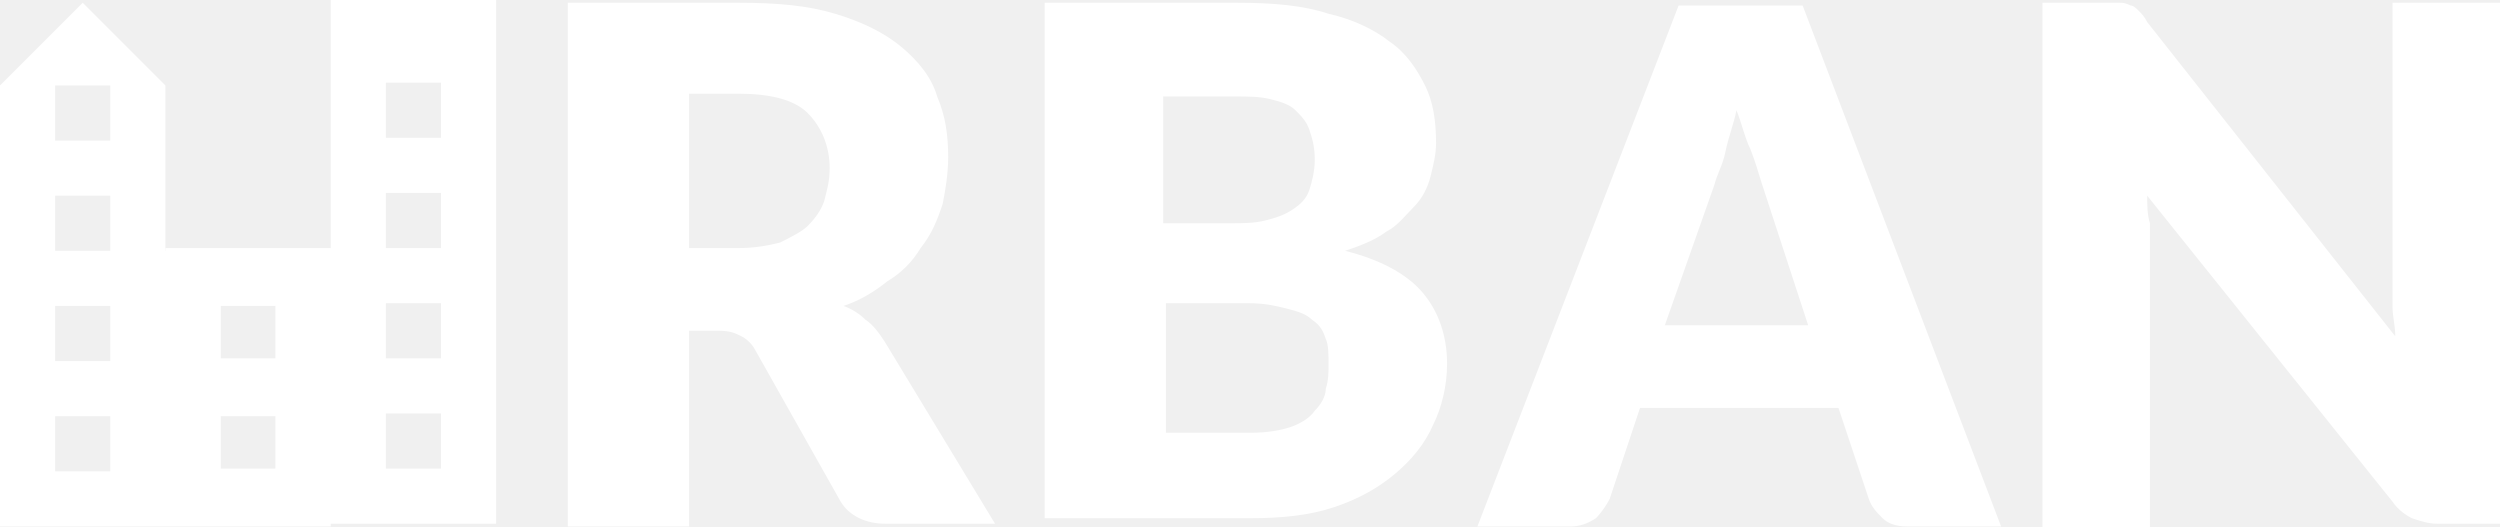
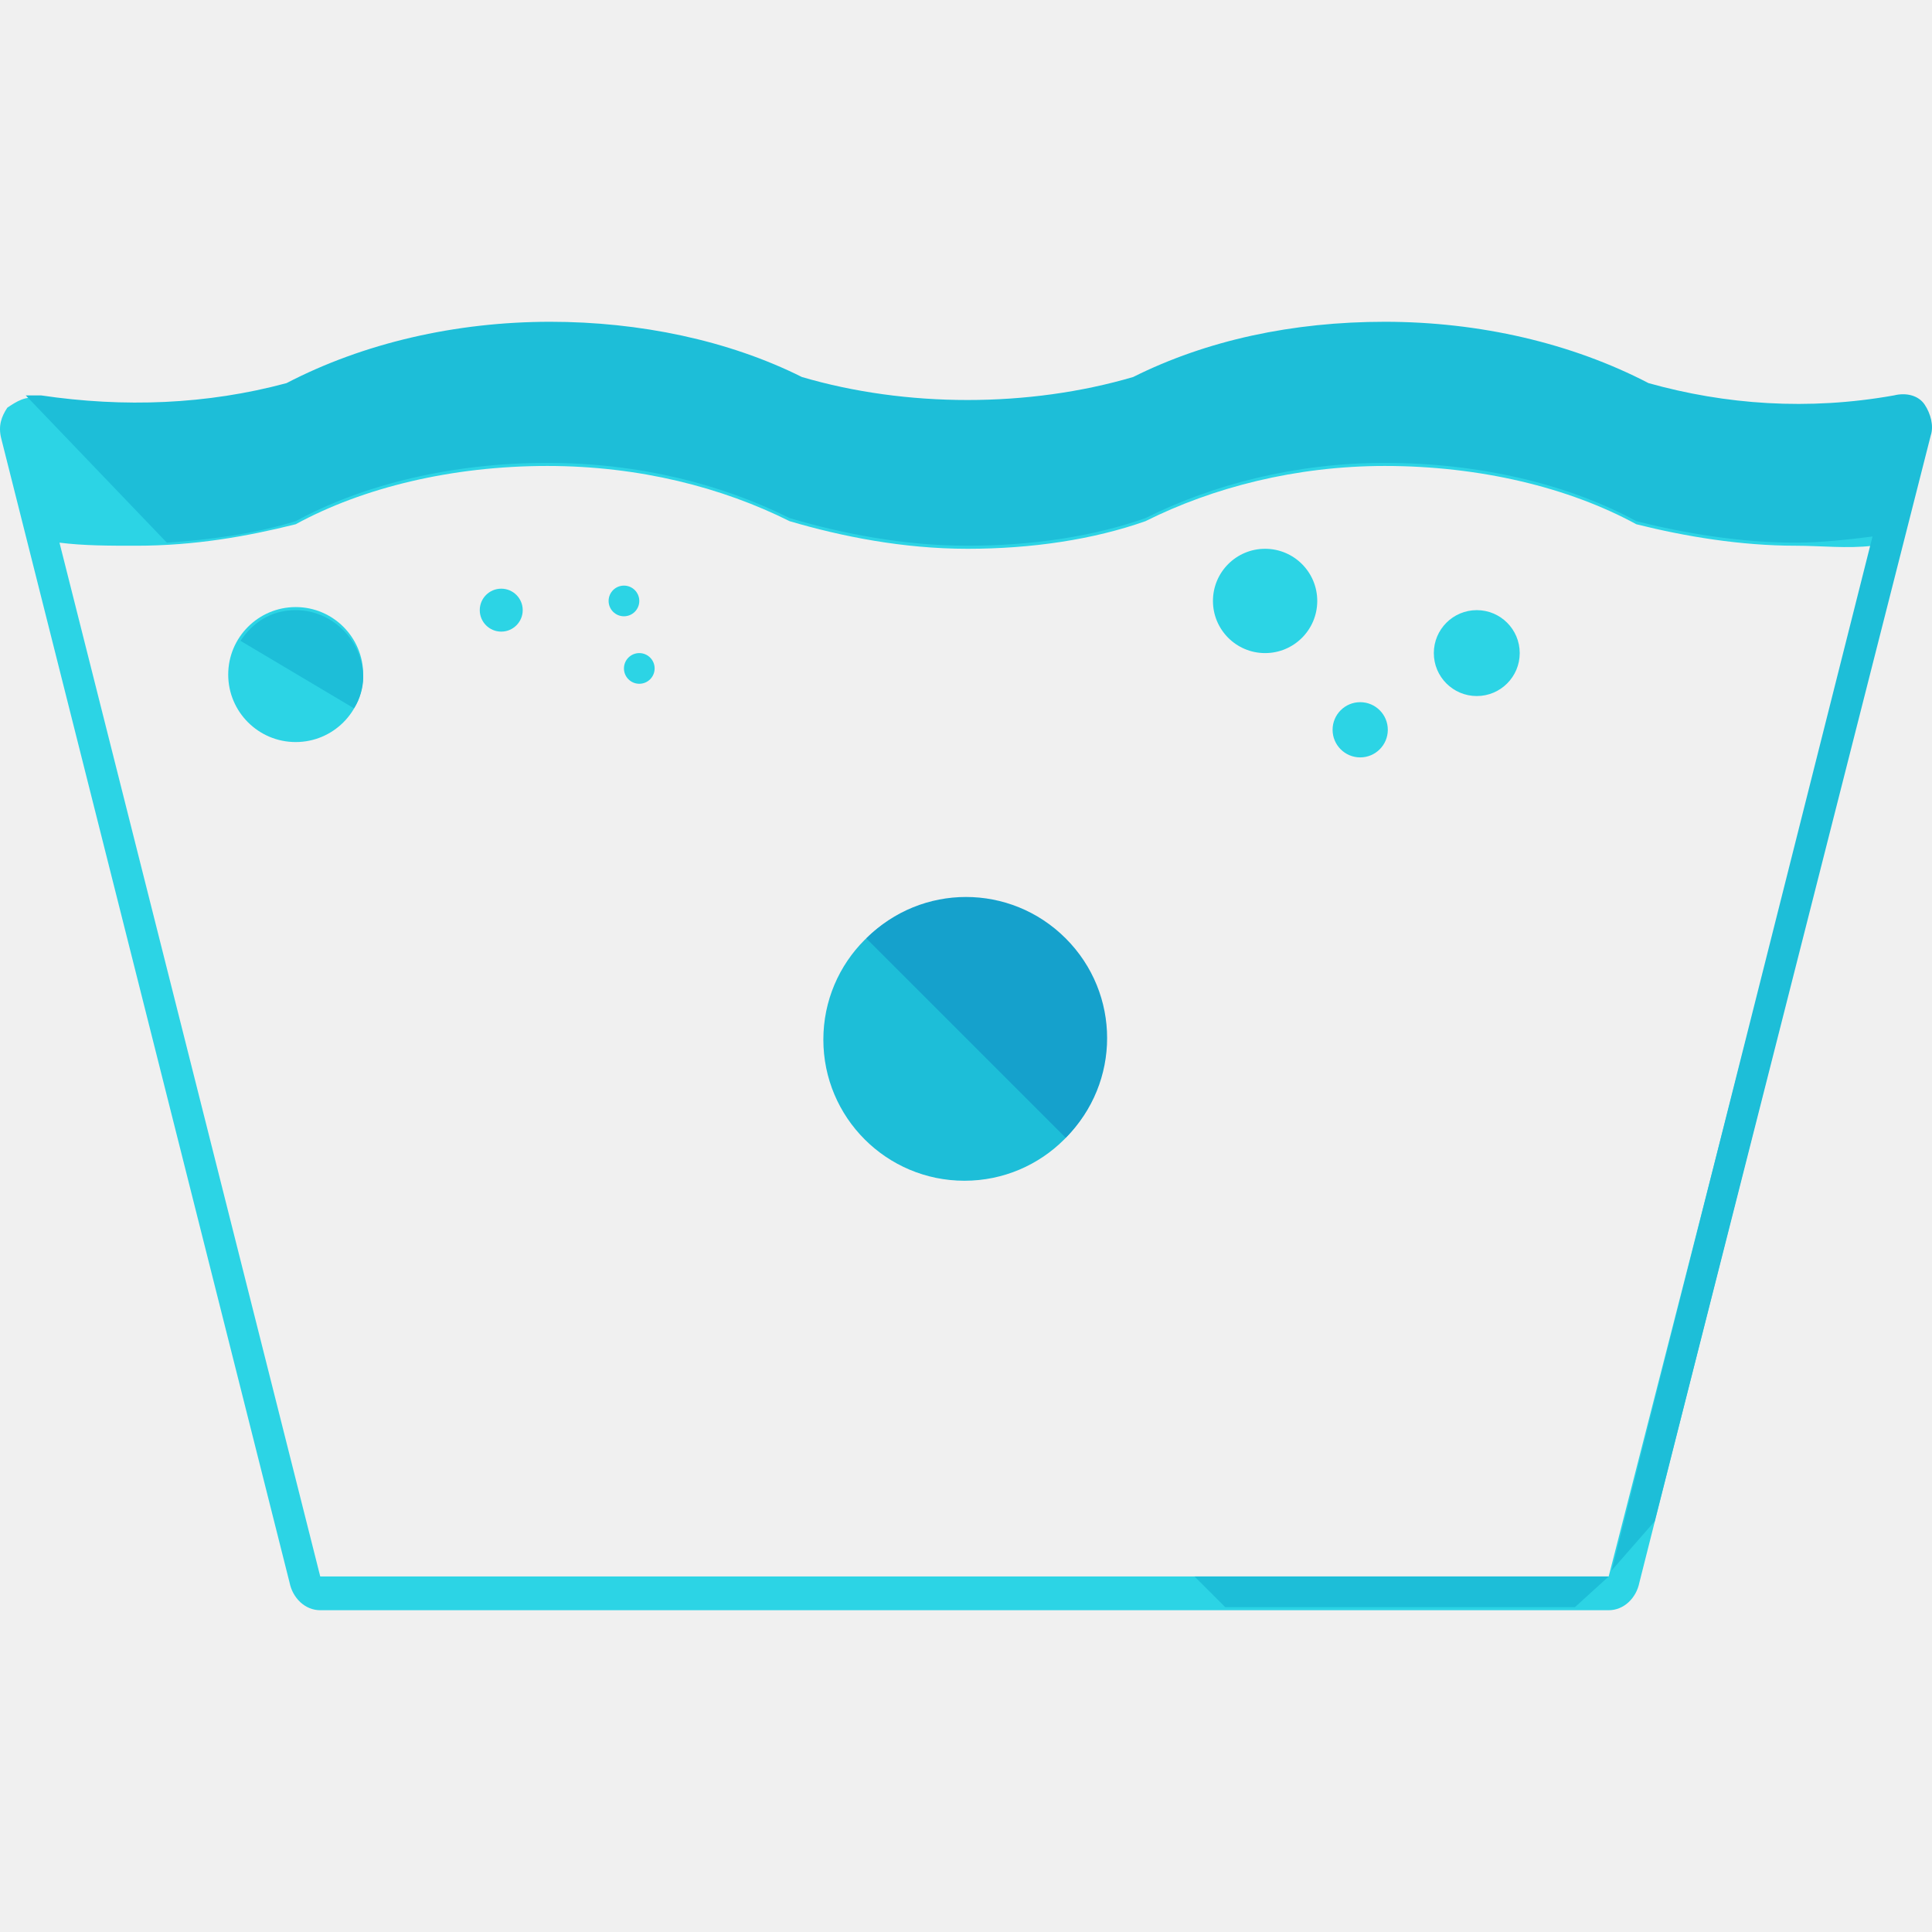
- <svg xmlns="http://www.w3.org/2000/svg" version="1.1" id="Layer_1" x="0px" y="0px" width="90.7px" height="19.1px" viewBox="0 0 90.7 19.1" enable-background="new 0 0 90.7 19.1" xml:space="preserve">
+ <svg xmlns="http://www.w3.org/2000/svg" version="1.1" id="Layer_1" x="0px" y="0px" viewBox="0 0 503.828 503.828" style="enable-background:new 0 0 503.828 503.828;" xml:space="preserve">
  <g>
-     <g>
-       <path fill="#FFFFFF" d="M25,12.1v7h-4.4V0.1h6.2c1.4,0,2.5,0.1,3.5,0.4c1,0.3,1.8,0.7,2.4,1.2c0.6,0.5,1.1,1.1,1.3,1.8    c0.3,0.7,0.4,1.4,0.4,2.2c0,0.6-0.1,1.2-0.2,1.7C34,8,33.8,8.5,33.4,9c-0.3,0.5-0.7,0.9-1.2,1.2c-0.5,0.4-1,0.7-1.6,0.9    c0.3,0.1,0.6,0.3,0.8,0.5c0.3,0.2,0.5,0.5,0.7,0.8l4,6.6h-4c-0.7,0-1.3-0.3-1.6-0.8l-3.1-5.5c-0.1-0.2-0.3-0.4-0.5-0.5    c-0.2-0.1-0.4-0.2-0.8-0.2H25z M25,9h1.8c0.6,0,1.1-0.1,1.5-0.2c0.4-0.2,0.8-0.4,1-0.6c0.3-0.3,0.5-0.6,0.6-0.9    c0.1-0.4,0.2-0.7,0.2-1.2c0-0.8-0.3-1.5-0.8-2s-1.4-0.7-2.5-0.7H25V9z" />
-       <path fill="#FFFFFF" d="M37.9,19.1V0.1h7c1.3,0,2.4,0.1,3.3,0.4c0.9,0.2,1.7,0.6,2.2,1c0.6,0.4,1,1,1.3,1.6    c0.3,0.6,0.4,1.3,0.4,2.1c0,0.4-0.1,0.8-0.2,1.2c-0.1,0.4-0.3,0.8-0.6,1.1c-0.3,0.3-0.6,0.7-1,0.9c-0.4,0.3-0.9,0.5-1.5,0.7    c1.2,0.3,2.2,0.8,2.8,1.5c0.6,0.7,0.9,1.6,0.9,2.6c0,0.8-0.2,1.6-0.5,2.2c-0.3,0.7-0.8,1.3-1.4,1.8c-0.6,0.5-1.3,0.9-2.2,1.2    s-1.9,0.4-3,0.4H37.9z M42.3,8.1h2.3c0.5,0,0.9,0,1.3-0.1c0.4-0.1,0.7-0.2,1-0.4c0.3-0.2,0.5-0.4,0.6-0.7c0.1-0.3,0.2-0.7,0.2-1.1    c0-0.5-0.1-0.8-0.2-1.1s-0.3-0.5-0.5-0.7c-0.2-0.2-0.5-0.3-0.9-0.4s-0.8-0.1-1.3-0.1h-2.6V8.1z M42.3,11v4.7h3.1    c0.6,0,1.1-0.1,1.4-0.2s0.7-0.3,0.9-0.6c0.2-0.2,0.4-0.5,0.4-0.8c0.1-0.3,0.1-0.6,0.1-0.9c0-0.3,0-0.7-0.1-0.9    c-0.1-0.3-0.2-0.5-0.5-0.7c-0.2-0.2-0.5-0.3-0.9-0.4c-0.4-0.1-0.8-0.2-1.4-0.2H42.3z" />
-       <path fill="#FFFFFF" d="M72.6,19.1h-3.4c-0.4,0-0.7-0.1-0.9-0.3s-0.4-0.4-0.5-0.7l-1.1-3.3h-7.2l-1.1,3.3    c-0.1,0.2-0.3,0.5-0.5,0.7c-0.3,0.2-0.6,0.3-0.9,0.3h-3.4l7.3-18.9h4.5L72.6,19.1z M60.4,11.8h5.2l-1.7-5.2    c-0.1-0.3-0.2-0.7-0.4-1.2C63.3,5,63.2,4.5,63,4c-0.1,0.5-0.3,1-0.4,1.5c-0.1,0.5-0.3,0.8-0.4,1.2L60.4,11.8z" />
-       <path fill="#FFFFFF" d="M76.9,0.1c0.1,0,0.2,0,0.4,0.1c0.1,0,0.2,0.1,0.3,0.2s0.2,0.2,0.3,0.4l9,11.4c0-0.4-0.1-0.7-0.1-1.1    c0-0.3,0-0.7,0-1v-10h3.9v18.9h-2.3c-0.3,0-0.6-0.1-0.9-0.2c-0.2-0.1-0.5-0.3-0.7-0.6L77.9,7.1c0,0.3,0,0.7,0.1,1    c0,0.3,0,0.6,0,0.9v10.2h-3.9V0.1h2.3C76.7,0.1,76.8,0.1,76.9,0.1z" />
-     </g>
-     <g>
-       <path fill="#FFFFFF" d="M6,9.1v-6l-3-3l-3,3v2l0,0v14h12v-10H6z M4,17.1H2v-2h2V17.1z M4,13.1H2v-2h2V13.1z M4,9.1H2v-2h2V9.1z     M4,5.1H2v-2h2V5.1z M10,17.1H8v-2h2V17.1z M10,13.1H8v-2h2V13.1z" />
-       <path fill="#FFFFFF" d="M6,9v10h12V5l0,0V0l-3,0l-3,0v9H6z M14,15h2v2h-2V15z M14,11h2v2h-2V11z M14,7h2v2h-2V7z M14,3h2v2h-2V3z     M8,15h2v2H8V15z M8,11h2v2H8V11z" />
-     </g>
+     <path style="fill:#2CD4E5;" d="M501.114,106.314c-1.6-2.4-4.8-3.2-8-2.4c-22.4,4-44,2.4-64-3.2c-20-10.4-44-16-68.8-16   c-24,0-46.4,4.8-65.6,14.4c-27.2,8-59.2,8-86.4,0c-19.2-9.6-42.4-14.4-65.6-14.4c-24.8,0-48.8,5.6-68.8,16   c-20.8,5.6-42.4,6.4-64,3.2c-3.2-0.8-5.6,0.8-8,2.4c-1.6,2.4-2.4,4.8-1.6,8l75.2,298.4c0.8,4,4,7.2,8,7.2h336c4,0,7.2-3.2,8-7.2   l75.2-297.6C504.314,111.114,503.514,107.914,501.114,106.314z M419.514,411.114h-336l-68-269.6c6.4,0.8,12.8,0.8,20,0.8   c15.2,0,28.8-2.4,41.6-5.6c17.6-9.6,40.8-15.2,65.6-15.2c24,0,45.6,5.6,63.2,14.4c13.6,4,29.6,7.2,46.4,7.2s32.8-2.4,46.4-7.2   c17.6-8.8,39.2-14.4,62.4-14.4c24.8,0,48,5.6,65.6,15.2c12.8,3.2,27.2,5.6,41.6,5.6c6.4,0,13.6,0.8,20,0L419.514,411.114z" />
+     <circle style="fill:#2CD4E5;" cx="77.114" cy="175.914" r="17.6" />
  </g>
+   <path style="fill:#1DBED8;" d="M92.314,184.714c1.6-2.4,2.4-5.6,2.4-8c0-9.6-8-17.6-17.6-17.6c-6.4,0-11.2,3.2-14.4,8  L92.314,184.714z" />
+   <g>
+     <circle style="fill:#2CD4E5;" cx="385.114" cy="170.314" r="11.2" />
+     <circle style="fill:#2CD4E5;" cx="354.714" cy="190.314" r="7.2" />
+     <circle style="fill:#2CD4E5;" cx="329.914" cy="156.714" r="13.6" />
+     <circle style="fill:#2CD4E5;" cx="130.714" cy="159.114" r="5.6" />
+     <circle style="fill:#2CD4E5;" cx="166.714" cy="174.314" r="4" />
+     <circle style="fill:#2CD4E5;" cx="162.714" cy="156.714" r="4" />
+   </g>
+   <g>
+     <polygon style="fill:#1DBED8;" points="419.514,411.114 311.514,411.114 319.514,419.114 410.714,419.114  " />
+     <path style="fill:#1DBED8;" d="M431.514,396.714l72-283.2c0.8-2.4,0-5.6-1.6-8s-4.8-3.2-8-2.4c-22.4,4-44,2.4-64-3.2   c-20-10.4-44-16-68.8-16c-24,0-46.4,4.8-65.6,14.4c-27.2,8-59.2,8-86.4,0c-19.2-9.6-42.4-14.4-65.6-14.4c-24.8,0-48.8,5.6-68.8,16   c-20.8,5.6-42.4,6.4-64,3.2c-1.6,0-2.4,0-4,0l36.8,38.4c12-0.8,23.2-2.4,33.6-5.6c17.6-9.6,40.8-15.2,65.6-15.2   c24,0,45.6,5.6,63.2,14.4c13.6,4,29.6,7.2,46.4,7.2s32.8-2.4,46.4-7.2c17.6-8.8,39.2-14.4,62.4-14.4c24.8,0,48,5.6,65.6,15.2   c12.8,3.2,27.2,5.6,41.6,5.6c6.4,0,13.6-0.8,20-1.6l-68,269.6L431.514,396.714z" />
+     <circle style="fill:#1DBED8;" cx="251.514" cy="271.114" r="36.8" />
+   </g>
+   <path style="fill:#15A1CC;" d="M225.914,244.714c14.4-14.4,37.6-14.4,52,0s14.4,37.6,0,52" />
+   <g>
+ </g>
+   <g>
+ </g>
+   <g>
+ </g>
+   <g>
+ </g>
+   <g>
+ </g>
+   <g>
+ </g>
+   <g>
+ </g>
+   <g>
+ </g>
+   <g>
+ </g>
+   <g>
+ </g>
+   <g>
+ </g>
+   <g>
+ </g>
+   <g>
+ </g>
+   <g>
+ </g>
+   <g>
+ </g>
</svg>
